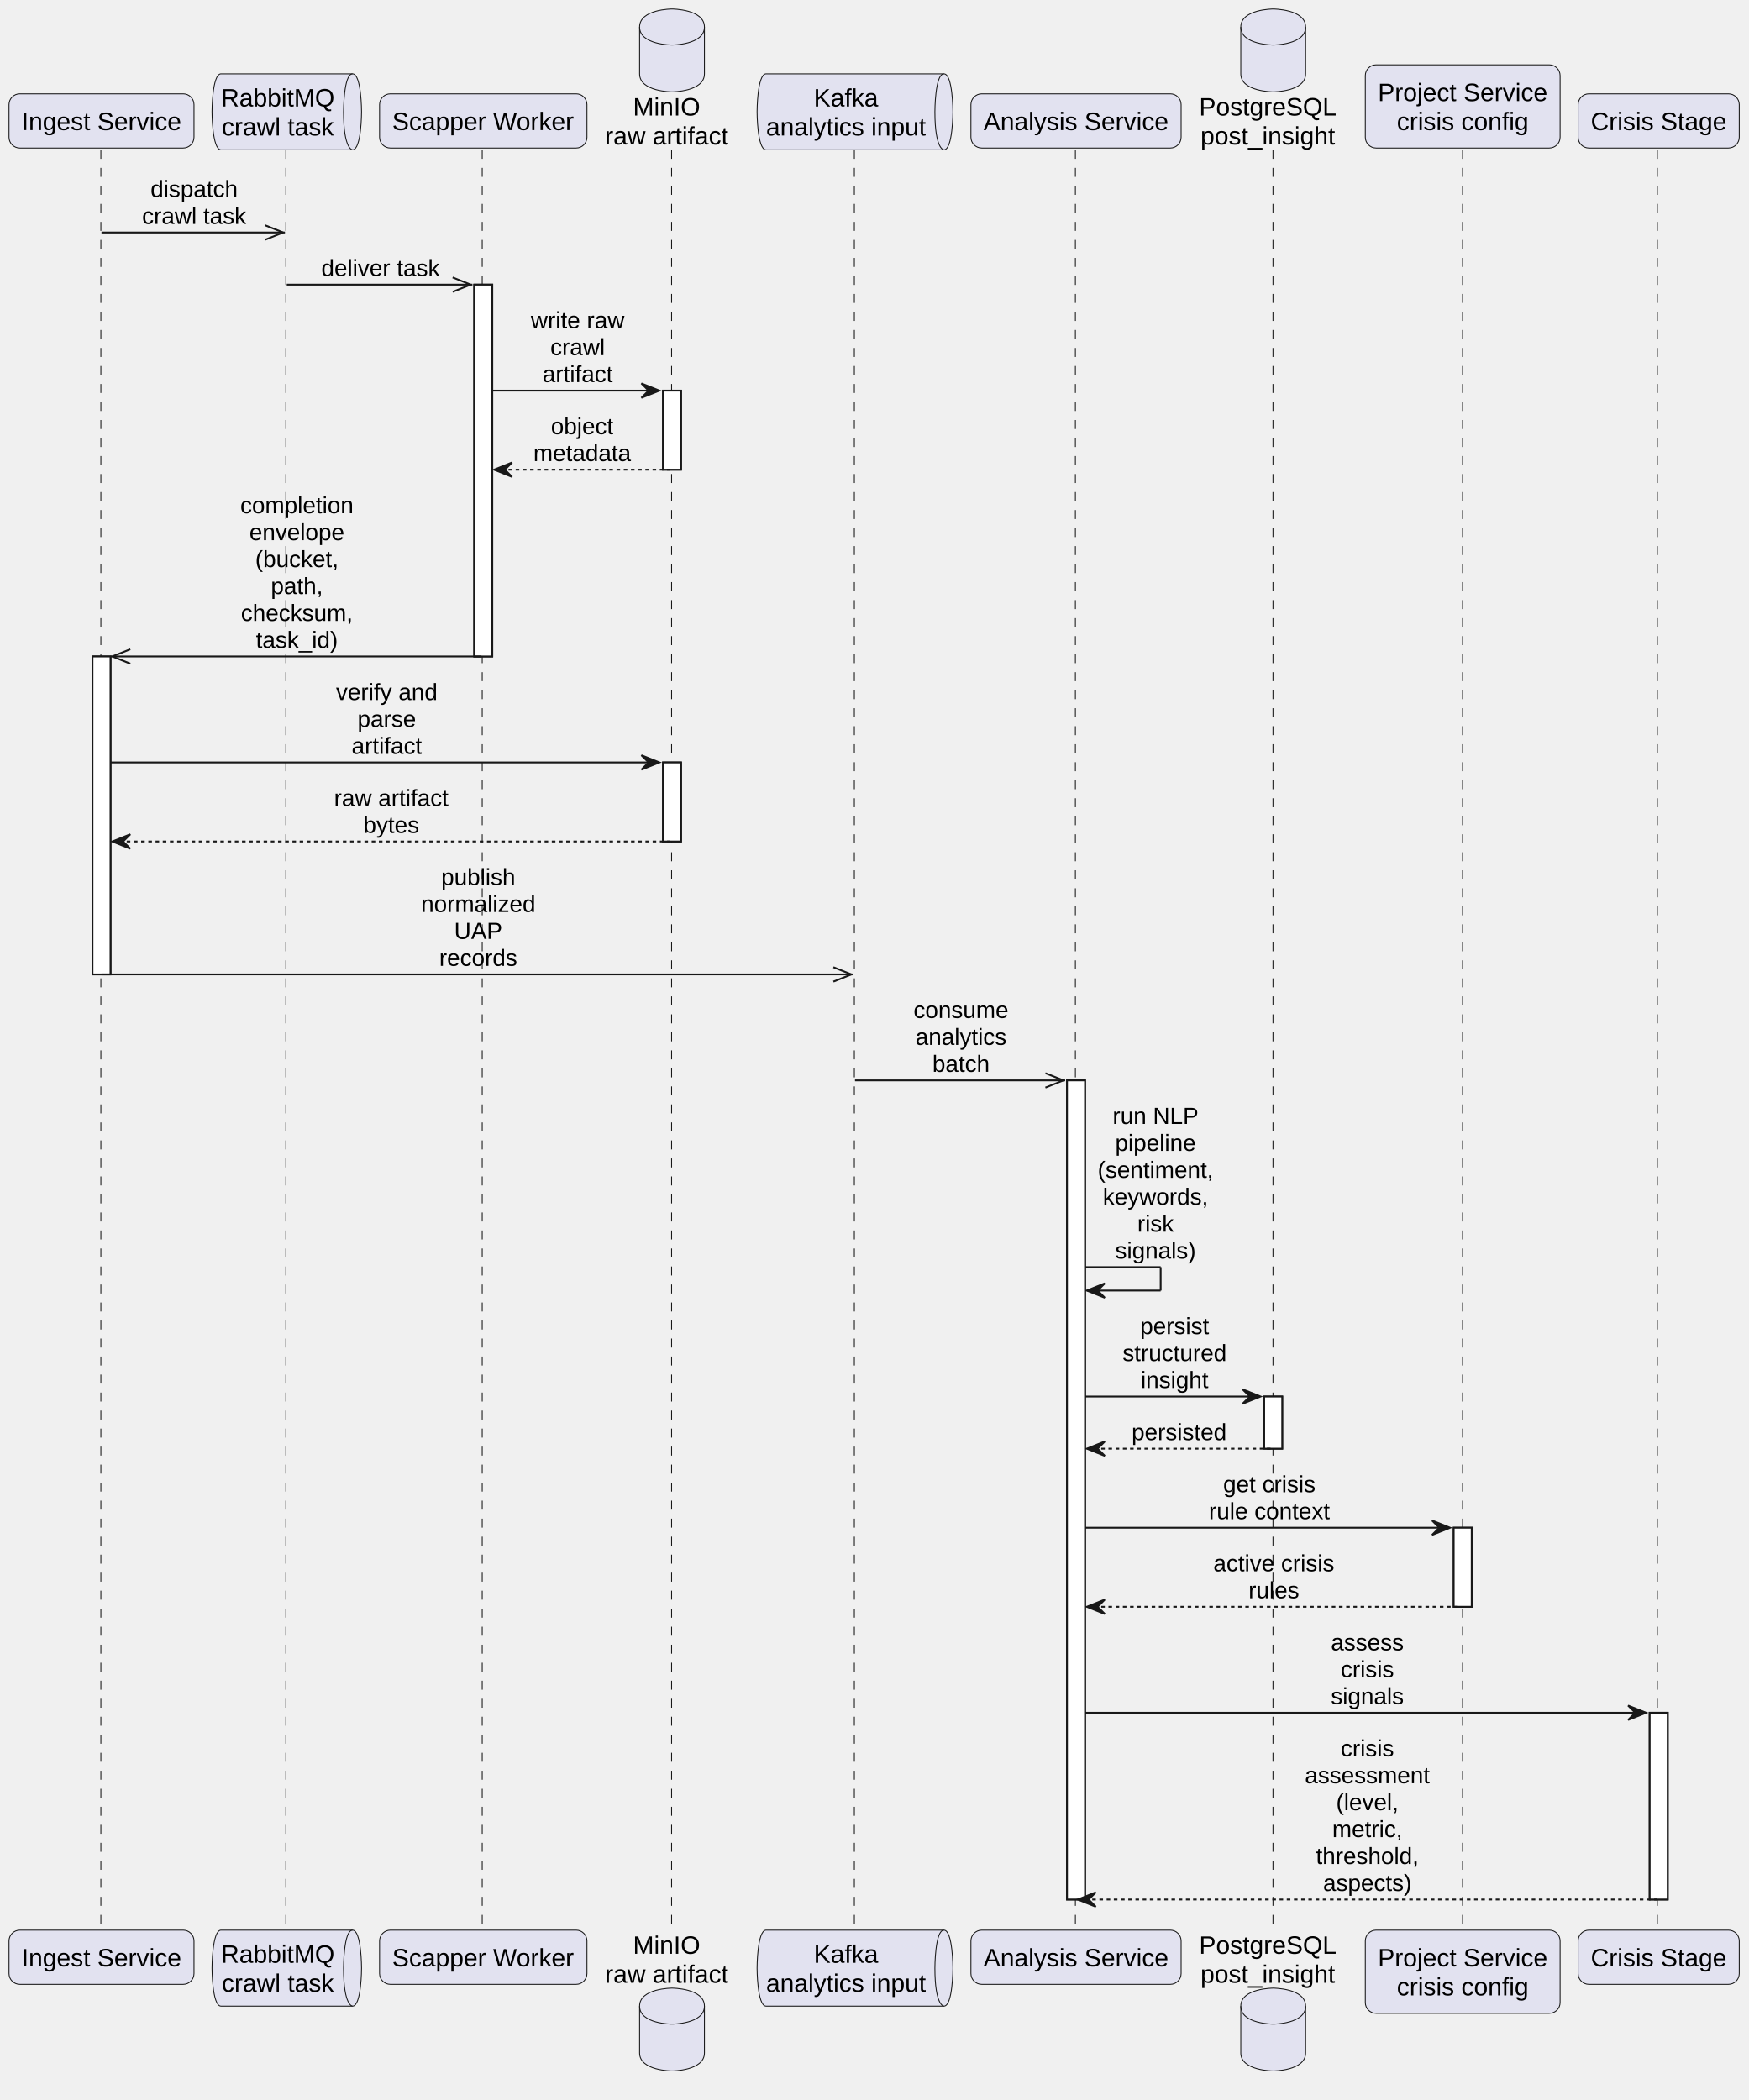
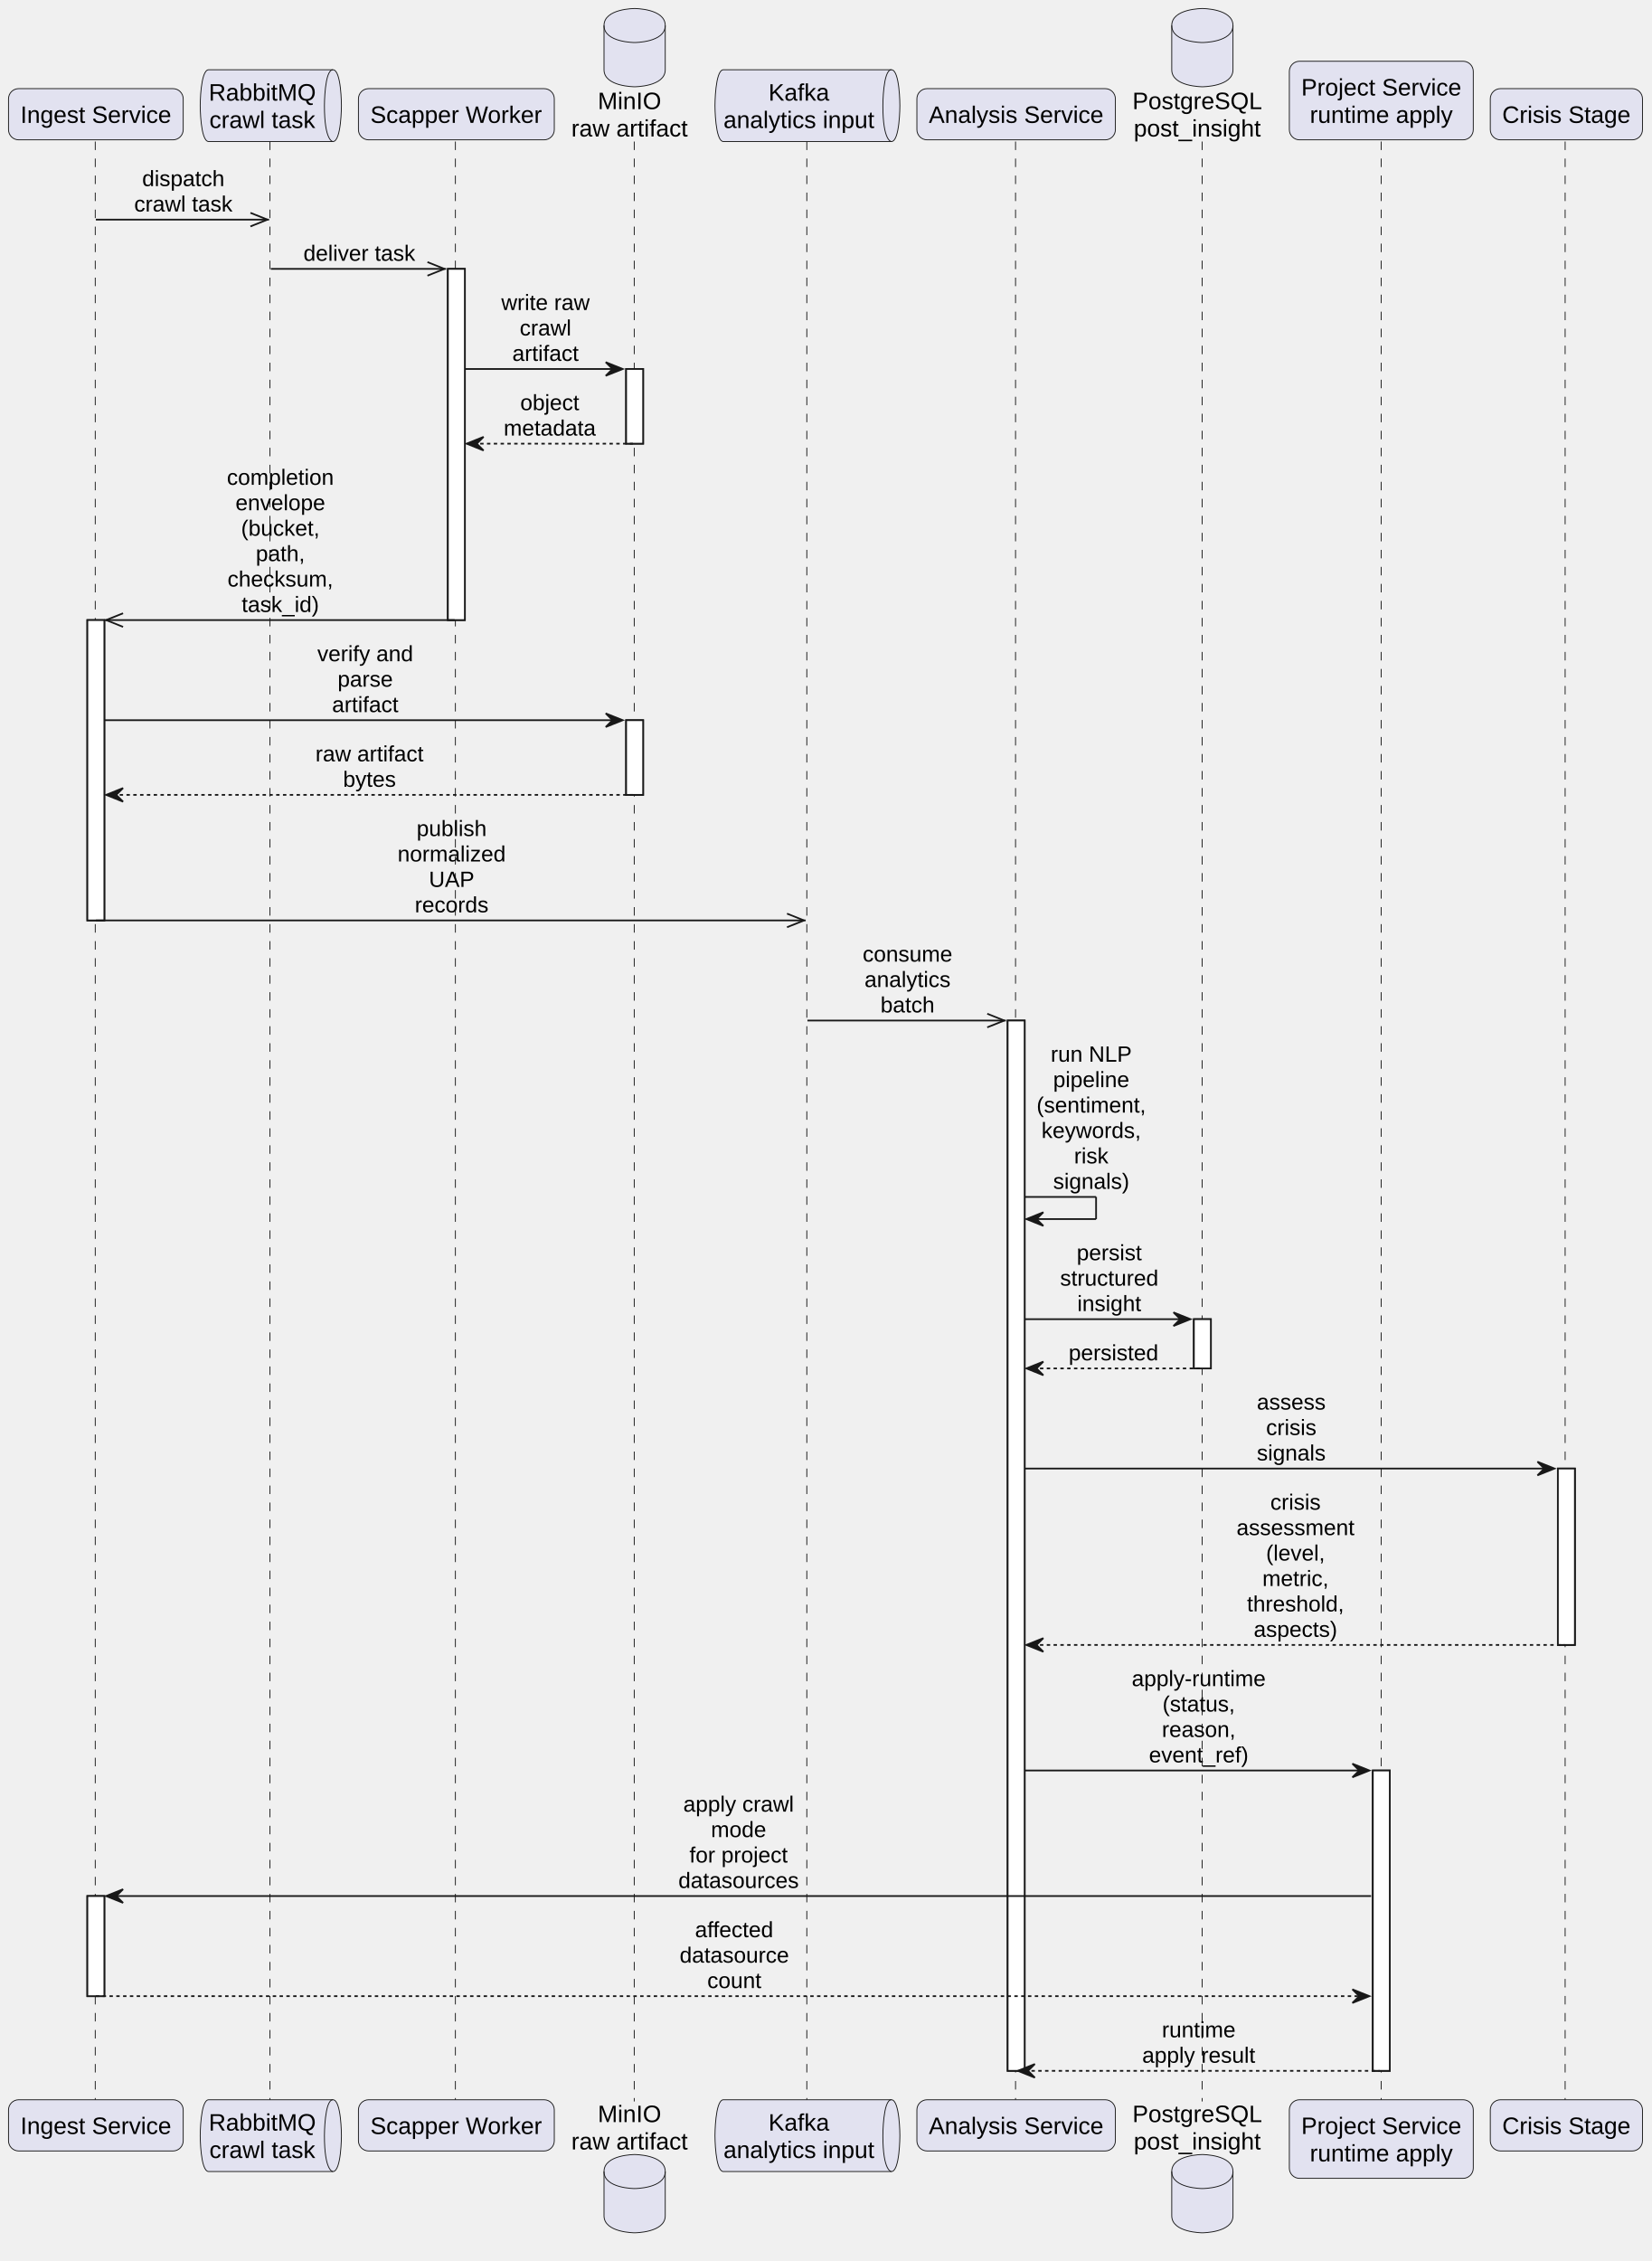
- <svg xmlns="http://www.w3.org/2000/svg" contentStyleType="text/css" data-diagram-type="SEQUENCE" height="1166px" preserveAspectRatio="none" style="width:971px;height:1166px;background:#FFFFFF;" version="1.1" viewBox="0 0 971 1166" width="971px" zoomAndPan="magnify">
+ <svg xmlns="http://www.w3.org/2000/svg" contentStyleType="text/css" data-diagram-type="SEQUENCE" height="1329px" preserveAspectRatio="none" style="width:971px;height:1329px;background:#FFFFFF;" version="1.1" viewBox="0 0 971 1329" width="971px" zoomAndPan="magnify">
  <defs />
  <g>
    <g>
      <rect fill="#FFFFFF" height="176.539" style="stroke:#181818;stroke-width:1;" width="10" x="51.355" y="364.479" />
    </g>
    <g>
+       <rect fill="#FFFFFF" height="58.846" style="stroke:#181818;stroke-width:1;" width="10" x="51.355" y="1114.48" />
+     </g>
+     <g>
      <rect fill="#FFFFFF" height="206.436" style="stroke:#181818;stroke-width:1;" width="10" x="263.303" y="158.043" />
    </g>
    <g>
      <rect fill="#FFFFFF" height="43.898" style="stroke:#181818;stroke-width:1;" width="10" x="368.106" y="216.89" />
    </g>
    <g>
      <rect fill="#FFFFFF" height="43.898" style="stroke:#181818;stroke-width:1;" width="10" x="368.106" y="423.326" />
    </g>
    <g>
-       <rect fill="#FFFFFF" height="454.821" style="stroke:#181818;stroke-width:1;" width="10" x="592.405" y="599.864" />
+       <rect fill="#FFFFFF" height="617.359" style="stroke:#181818;stroke-width:1;" width="10" x="592.405" y="599.864" />
    </g>
    <g>
      <rect fill="#FFFFFF" height="28.949" style="stroke:#181818;stroke-width:1;" width="10" x="701.888" y="775.403" />
    </g>
    <g>
-       <rect fill="#FFFFFF" height="43.898" style="stroke:#181818;stroke-width:1;" width="10" x="807.091" y="848.249" />
-     </g>
-     <g>
-       <rect fill="#FFFFFF" height="103.692" style="stroke:#181818;stroke-width:1;" width="10" x="915.898" y="950.993" />
-     </g>
-     <g>
-       <rect fill="#000000" fill-opacity="0" height="989.488" width="8" x="52.355" y="83.197" />
-       <line style="stroke:#181818;stroke-width:0.5;stroke-dasharray:5,5;" x1="56" x2="56" y1="83.197" y2="1072.685" />
-     </g>
-     <g>
-       <rect fill="#000000" fill-opacity="0" height="989.488" width="8" x="155.22" y="83.197" />
-       <line style="stroke:#181818;stroke-width:0.5;stroke-dasharray:5,5;" x1="158.71" x2="158.71" y1="83.197" y2="1072.685" />
-     </g>
-     <g>
-       <rect fill="#000000" fill-opacity="0" height="989.488" width="8" x="264.303" y="83.197" />
-       <line style="stroke:#181818;stroke-width:0.5;stroke-dasharray:5,5;" x1="267.731" x2="267.731" y1="83.197" y2="1072.685" />
-     </g>
-     <g>
-       <rect fill="#000000" fill-opacity="0" height="989.488" width="8" x="369.106" y="83.197" />
-       <line style="stroke:#181818;stroke-width:0.5;stroke-dasharray:5,5;" x1="372.875" x2="372.875" y1="83.197" y2="1072.685" />
-     </g>
-     <g>
-       <rect fill="#000000" fill-opacity="0" height="989.488" width="8" x="470.695" y="83.197" />
-       <line style="stroke:#181818;stroke-width:0.5;stroke-dasharray:5,5;" x1="474.337" x2="474.337" y1="83.197" y2="1072.685" />
-     </g>
-     <g>
-       <rect fill="#000000" fill-opacity="0" height="989.488" width="8" x="593.405" y="83.197" />
-       <line style="stroke:#181818;stroke-width:0.5;stroke-dasharray:5,5;" x1="597.054" x2="597.054" y1="83.197" y2="1072.685" />
-     </g>
-     <g>
-       <rect fill="#000000" fill-opacity="0" height="989.488" width="8" x="702.888" y="83.197" />
-       <line style="stroke:#181818;stroke-width:0.5;stroke-dasharray:5,5;" x1="706.757" x2="706.757" y1="83.197" y2="1072.685" />
-     </g>
-     <g>
-       <rect fill="#000000" fill-opacity="0" height="989.488" width="8" x="808.091" y="83.197" />
-       <line style="stroke:#181818;stroke-width:0.5;stroke-dasharray:5,5;" x1="812.019" x2="812.019" y1="83.197" y2="1072.685" />
-     </g>
-     <g>
-       <rect fill="#000000" fill-opacity="0" height="989.488" width="8" x="916.898" y="83.197" />
-       <line style="stroke:#181818;stroke-width:0.5;stroke-dasharray:5,5;" x1="920.163" x2="920.163" y1="83.197" y2="1072.685" />
+       <rect fill="#FFFFFF" height="176.539" style="stroke:#181818;stroke-width:1;" width="10" x="807.091" y="1040.685" />
+     </g>
+     <g>
+       <rect fill="#FFFFFF" height="103.692" style="stroke:#181818;stroke-width:1;" width="10" x="915.898" y="863.198" />
+     </g>
+     <g>
+       <rect fill="#000000" fill-opacity="0" height="1152.026" width="8" x="52.355" y="83.197" />
+       <line style="stroke:#181818;stroke-width:0.5;stroke-dasharray:5,5;" x1="56" x2="56" y1="83.197" y2="1235.224" />
+     </g>
+     <g>
+       <rect fill="#000000" fill-opacity="0" height="1152.026" width="8" x="155.22" y="83.197" />
+       <line style="stroke:#181818;stroke-width:0.5;stroke-dasharray:5,5;" x1="158.71" x2="158.71" y1="83.197" y2="1235.224" />
+     </g>
+     <g>
+       <rect fill="#000000" fill-opacity="0" height="1152.026" width="8" x="264.303" y="83.197" />
+       <line style="stroke:#181818;stroke-width:0.5;stroke-dasharray:5,5;" x1="267.731" x2="267.731" y1="83.197" y2="1235.224" />
+     </g>
+     <g>
+       <rect fill="#000000" fill-opacity="0" height="1152.026" width="8" x="369.106" y="83.197" />
+       <line style="stroke:#181818;stroke-width:0.5;stroke-dasharray:5,5;" x1="372.875" x2="372.875" y1="83.197" y2="1235.224" />
+     </g>
+     <g>
+       <rect fill="#000000" fill-opacity="0" height="1152.026" width="8" x="470.695" y="83.197" />
+       <line style="stroke:#181818;stroke-width:0.5;stroke-dasharray:5,5;" x1="474.337" x2="474.337" y1="83.197" y2="1235.224" />
+     </g>
+     <g>
+       <rect fill="#000000" fill-opacity="0" height="1152.026" width="8" x="593.405" y="83.197" />
+       <line style="stroke:#181818;stroke-width:0.5;stroke-dasharray:5,5;" x1="597.054" x2="597.054" y1="83.197" y2="1235.224" />
+     </g>
+     <g>
+       <rect fill="#000000" fill-opacity="0" height="1152.026" width="8" x="702.888" y="83.197" />
+       <line style="stroke:#181818;stroke-width:0.5;stroke-dasharray:5,5;" x1="706.757" x2="706.757" y1="83.197" y2="1235.224" />
+     </g>
+     <g>
+       <rect fill="#000000" fill-opacity="0" height="1152.026" width="8" x="808.091" y="83.197" />
+       <line style="stroke:#181818;stroke-width:0.5;stroke-dasharray:5,5;" x1="812.019" x2="812.019" y1="83.197" y2="1235.224" />
+     </g>
+     <g>
+       <rect fill="#000000" fill-opacity="0" height="1152.026" width="8" x="916.898" y="83.197" />
+       <line style="stroke:#181818;stroke-width:0.5;stroke-dasharray:5,5;" x1="920.163" x2="920.163" y1="83.197" y2="1235.224" />
    </g>
    <g class="participant participant-head" data-participant="IngestService">
      <rect fill="#E2E2F0" height="30.099" rx="6" ry="6" style="stroke:#181818;stroke-width:0.5;" width="102.71" x="5" y="52.099" />
      <text fill="#000000" font-family="Arial" font-size="14" lengthAdjust="spacing" textLength="88.71" x="12" y="72.231">Ingest Service</text>
    </g>
    <g class="participant participant-tail" data-participant="IngestService">
-       <rect fill="#E2E2F0" height="30.099" rx="6" ry="6" style="stroke:#181818;stroke-width:0.5;" width="102.71" x="5" y="1071.685" />
-       <text fill="#000000" font-family="Arial" font-size="14" lengthAdjust="spacing" textLength="88.71" x="12" y="1091.817">Ingest Service</text>
+       <rect fill="#E2E2F0" height="30.099" rx="6" ry="6" style="stroke:#181818;stroke-width:0.5;" width="102.71" x="5" y="1234.224" />
+       <text fill="#000000" font-family="Arial" font-size="14" lengthAdjust="spacing" textLength="88.71" x="12" y="1254.355">Ingest Service</text>
    </g>
    <g class="participant participant-head" data-participant="RabbitMQ">
      <path d="M122.71,41 L195.731,41 C200.731,41 200.731,62.099 200.731,62.099 C200.731,62.099 200.731,83.197 195.731,83.197 L122.71,83.197 C117.71,83.197 117.71,62.099 117.71,62.099 C117.71,62.099 117.71,41 122.71,41" fill="#E2E2F0" style="stroke:#181818;stroke-width:0.5;" />
      <path d="M195.731,41 C190.731,41 190.731,62.099 190.731,62.099 C190.731,83.197 195.731,83.197 195.731,83.197" fill="none" style="stroke:#181818;stroke-width:0.5;" />
      <text fill="#000000" font-family="Arial" font-size="14" lengthAdjust="spacing" textLength="63.02" x="122.71" y="59.132">RabbitMQ</text>
      <text fill="#000000" font-family="Arial" font-size="14" lengthAdjust="spacing" textLength="62.234" x="123.103" y="75.231">crawl task</text>
    </g>
    <g class="participant participant-tail" data-participant="RabbitMQ">
-       <path d="M122.71,1071.685 L195.731,1071.685 C200.731,1071.685 200.731,1092.784 200.731,1092.784 C200.731,1092.784 200.731,1113.882 195.731,1113.882 L122.71,1113.882 C117.71,1113.882 117.71,1092.784 117.71,1092.784 C117.71,1092.784 117.71,1071.685 122.71,1071.685" fill="#E2E2F0" style="stroke:#181818;stroke-width:0.5;" />
-       <path d="M195.731,1071.685 C190.731,1071.685 190.731,1092.784 190.731,1092.784 C190.731,1113.882 195.731,1113.882 195.731,1113.882" fill="none" style="stroke:#181818;stroke-width:0.5;" />
-       <text fill="#000000" font-family="Arial" font-size="14" lengthAdjust="spacing" textLength="63.02" x="122.71" y="1089.817">RabbitMQ</text>
-       <text fill="#000000" font-family="Arial" font-size="14" lengthAdjust="spacing" textLength="62.234" x="123.103" y="1105.916">crawl task</text>
+       <path d="M122.71,1234.224 L195.731,1234.224 C200.731,1234.224 200.731,1255.322 200.731,1255.322 C200.731,1255.322 200.731,1276.421 195.731,1276.421 L122.71,1276.421 C117.71,1276.421 117.71,1255.322 117.71,1255.322 C117.71,1255.322 117.71,1234.224 122.71,1234.224" fill="#E2E2F0" style="stroke:#181818;stroke-width:0.5;" />
+       <path d="M195.731,1234.224 C190.731,1234.224 190.731,1255.322 190.731,1255.322 C190.731,1276.421 195.731,1276.421 195.731,1276.421" fill="none" style="stroke:#181818;stroke-width:0.5;" />
+       <text fill="#000000" font-family="Arial" font-size="14" lengthAdjust="spacing" textLength="63.02" x="122.71" y="1252.355">RabbitMQ</text>
+       <text fill="#000000" font-family="Arial" font-size="14" lengthAdjust="spacing" textLength="62.234" x="123.103" y="1268.454">crawl task</text>
    </g>
    <g class="participant participant-head" data-participant="ScapperWorker">
      <rect fill="#E2E2F0" height="30.099" rx="6" ry="6" style="stroke:#181818;stroke-width:0.5;" width="115.144" x="210.731" y="52.099" />
      <text fill="#000000" font-family="Arial" font-size="14" lengthAdjust="spacing" textLength="101.144" x="217.731" y="72.231">Scapper Worker</text>
    </g>
    <g class="participant participant-tail" data-participant="ScapperWorker">
-       <rect fill="#E2E2F0" height="30.099" rx="6" ry="6" style="stroke:#181818;stroke-width:0.5;" width="115.144" x="210.731" y="1071.685" />
-       <text fill="#000000" font-family="Arial" font-size="14" lengthAdjust="spacing" textLength="101.144" x="217.731" y="1091.817">Scapper Worker</text>
+       <rect fill="#E2E2F0" height="30.099" rx="6" ry="6" style="stroke:#181818;stroke-width:0.5;" width="115.144" x="210.731" y="1234.224" />
+       <text fill="#000000" font-family="Arial" font-size="14" lengthAdjust="spacing" textLength="101.144" x="217.731" y="1254.355">Scapper Worker</text>
    </g>
    <g class="participant participant-head" data-participant="MinIO">
      <text fill="#000000" font-family="Arial" font-size="14" lengthAdjust="spacing" textLength="37.338" x="351.437" y="64.132">MinIO</text>
      <text fill="#000000" font-family="Arial" font-size="14" lengthAdjust="spacing" textLength="68.462" x="335.875" y="80.231">raw artifact</text>
      <path d="M355.106,15 C355.106,5 373.106,5 373.106,5 C373.106,5 391.106,5 391.106,15 L391.106,41 C391.106,51 373.106,51 373.106,51 C373.106,51 355.106,51 355.106,41 L355.106,15" fill="#E2E2F0" style="stroke:#181818;stroke-width:0.5;" />
      <path d="M355.106,15 C355.106,25 373.106,25 373.106,25 C373.106,25 391.106,25 391.106,15" fill="none" style="stroke:#181818;stroke-width:0.5;" />
    </g>
    <g class="participant participant-tail" data-participant="MinIO">
-       <text fill="#000000" font-family="Arial" font-size="14" lengthAdjust="spacing" textLength="37.338" x="351.437" y="1084.817">MinIO</text>
-       <text fill="#000000" font-family="Arial" font-size="14" lengthAdjust="spacing" textLength="68.462" x="335.875" y="1100.916">raw artifact</text>
-       <path d="M355.106,1113.882 C355.106,1103.882 373.106,1103.882 373.106,1103.882 C373.106,1103.882 391.106,1103.882 391.106,1113.882 L391.106,1139.882 C391.106,1149.882 373.106,1149.882 373.106,1149.882 C373.106,1149.882 355.106,1149.882 355.106,1139.882 L355.106,1113.882" fill="#E2E2F0" style="stroke:#181818;stroke-width:0.5;" />
-       <path d="M355.106,1113.882 C355.106,1123.882 373.106,1123.882 373.106,1123.882 C373.106,1123.882 391.106,1123.882 391.106,1113.882" fill="none" style="stroke:#181818;stroke-width:0.5;" />
+       <text fill="#000000" font-family="Arial" font-size="14" lengthAdjust="spacing" textLength="37.338" x="351.437" y="1247.355">MinIO</text>
+       <text fill="#000000" font-family="Arial" font-size="14" lengthAdjust="spacing" textLength="68.462" x="335.875" y="1263.454">raw artifact</text>
+       <path d="M355.106,1276.421 C355.106,1266.421 373.106,1266.421 373.106,1266.421 C373.106,1266.421 391.106,1266.421 391.106,1276.421 L391.106,1302.421 C391.106,1312.421 373.106,1312.421 373.106,1312.421 C373.106,1312.421 355.106,1312.421 355.106,1302.421 L355.106,1276.421" fill="#E2E2F0" style="stroke:#181818;stroke-width:0.5;" />
+       <path d="M355.106,1276.421 C355.106,1286.421 373.106,1286.421 373.106,1286.421 C373.106,1286.421 391.106,1286.421 391.106,1276.421" fill="none" style="stroke:#181818;stroke-width:0.5;" />
    </g>
    <g class="participant participant-head" data-participant="AnalyticsInput">
      <path d="M425.337,41 L524.054,41 C529.054,41 529.054,62.099 529.054,62.099 C529.054,62.099 529.054,83.197 524.054,83.197 L425.337,83.197 C420.337,83.197 420.337,62.099 420.337,62.099 C420.337,62.099 420.337,41 425.337,41" fill="#E2E2F0" style="stroke:#181818;stroke-width:0.5;" />
      <path d="M524.054,41 C519.054,41 519.054,62.099 519.054,62.099 C519.054,83.197 524.054,83.197 524.054,83.197" fill="none" style="stroke:#181818;stroke-width:0.5;" />
      <text fill="#000000" font-family="Arial" font-size="14" lengthAdjust="spacing" textLength="35.8" x="451.795" y="59.132">Kafka</text>
      <text fill="#000000" font-family="Arial" font-size="14" lengthAdjust="spacing" textLength="88.717" x="425.337" y="75.231">analytics input</text>
    </g>
    <g class="participant participant-tail" data-participant="AnalyticsInput">
-       <path d="M425.337,1071.685 L524.054,1071.685 C529.054,1071.685 529.054,1092.784 529.054,1092.784 C529.054,1092.784 529.054,1113.882 524.054,1113.882 L425.337,1113.882 C420.337,1113.882 420.337,1092.784 420.337,1092.784 C420.337,1092.784 420.337,1071.685 425.337,1071.685" fill="#E2E2F0" style="stroke:#181818;stroke-width:0.5;" />
-       <path d="M524.054,1071.685 C519.054,1071.685 519.054,1092.784 519.054,1092.784 C519.054,1113.882 524.054,1113.882 524.054,1113.882" fill="none" style="stroke:#181818;stroke-width:0.5;" />
-       <text fill="#000000" font-family="Arial" font-size="14" lengthAdjust="spacing" textLength="35.8" x="451.795" y="1089.817">Kafka</text>
-       <text fill="#000000" font-family="Arial" font-size="14" lengthAdjust="spacing" textLength="88.717" x="425.337" y="1105.916">analytics input</text>
+       <path d="M425.337,1234.224 L524.054,1234.224 C529.054,1234.224 529.054,1255.322 529.054,1255.322 C529.054,1255.322 529.054,1276.421 524.054,1276.421 L425.337,1276.421 C420.337,1276.421 420.337,1255.322 420.337,1255.322 C420.337,1255.322 420.337,1234.224 425.337,1234.224" fill="#E2E2F0" style="stroke:#181818;stroke-width:0.5;" />
+       <path d="M524.054,1234.224 C519.054,1234.224 519.054,1255.322 519.054,1255.322 C519.054,1276.421 524.054,1276.421 524.054,1276.421" fill="none" style="stroke:#181818;stroke-width:0.5;" />
+       <text fill="#000000" font-family="Arial" font-size="14" lengthAdjust="spacing" textLength="35.8" x="451.795" y="1252.355">Kafka</text>
+       <text fill="#000000" font-family="Arial" font-size="14" lengthAdjust="spacing" textLength="88.717" x="425.337" y="1268.454">analytics input</text>
    </g>
    <g class="participant participant-head" data-participant="AnalysisService">
      <rect fill="#E2E2F0" height="30.099" rx="6" ry="6" style="stroke:#181818;stroke-width:0.5;" width="116.703" x="539.054" y="52.099" />
      <text fill="#000000" font-family="Arial" font-size="14" lengthAdjust="spacing" textLength="102.703" x="546.054" y="72.231">Analysis Service</text>
    </g>
    <g class="participant participant-tail" data-participant="AnalysisService">
-       <rect fill="#E2E2F0" height="30.099" rx="6" ry="6" style="stroke:#181818;stroke-width:0.5;" width="116.703" x="539.054" y="1071.685" />
-       <text fill="#000000" font-family="Arial" font-size="14" lengthAdjust="spacing" textLength="102.703" x="546.054" y="1091.817">Analysis Service</text>
+       <rect fill="#E2E2F0" height="30.099" rx="6" ry="6" style="stroke:#181818;stroke-width:0.5;" width="116.703" x="539.054" y="1234.224" />
+       <text fill="#000000" font-family="Arial" font-size="14" lengthAdjust="spacing" textLength="102.703" x="546.054" y="1254.355">Analysis Service</text>
    </g>
    <g class="participant participant-head" data-participant="PostInsight">
      <text fill="#000000" font-family="Arial" font-size="14" lengthAdjust="spacing" textLength="76.262" x="665.757" y="64.132">PostgreSQL</text>
      <text fill="#000000" font-family="Arial" font-size="14" lengthAdjust="spacing" textLength="74.717" x="666.529" y="80.231">post_insight</text>
      <path d="M688.888,15 C688.888,5 706.888,5 706.888,5 C706.888,5 724.888,5 724.888,15 L724.888,41 C724.888,51 706.888,51 706.888,51 C706.888,51 688.888,51 688.888,41 L688.888,15" fill="#E2E2F0" style="stroke:#181818;stroke-width:0.5;" />
      <path d="M688.888,15 C688.888,25 706.888,25 706.888,25 C706.888,25 724.888,25 724.888,15" fill="none" style="stroke:#181818;stroke-width:0.5;" />
    </g>
    <g class="participant participant-tail" data-participant="PostInsight">
-       <text fill="#000000" font-family="Arial" font-size="14" lengthAdjust="spacing" textLength="76.262" x="665.757" y="1084.817">PostgreSQL</text>
-       <text fill="#000000" font-family="Arial" font-size="14" lengthAdjust="spacing" textLength="74.717" x="666.529" y="1100.916">post_insight</text>
-       <path d="M688.888,1113.882 C688.888,1103.882 706.888,1103.882 706.888,1103.882 C706.888,1103.882 724.888,1103.882 724.888,1113.882 L724.888,1139.882 C724.888,1149.882 706.888,1149.882 706.888,1149.882 C706.888,1149.882 688.888,1149.882 688.888,1139.882 L688.888,1113.882" fill="#E2E2F0" style="stroke:#181818;stroke-width:0.5;" />
-       <path d="M688.888,1113.882 C688.888,1123.882 706.888,1123.882 706.888,1123.882 C706.888,1123.882 724.888,1123.882 724.888,1113.882" fill="none" style="stroke:#181818;stroke-width:0.5;" />
+       <text fill="#000000" font-family="Arial" font-size="14" lengthAdjust="spacing" textLength="76.262" x="665.757" y="1247.355">PostgreSQL</text>
+       <text fill="#000000" font-family="Arial" font-size="14" lengthAdjust="spacing" textLength="74.717" x="666.529" y="1263.454">post_insight</text>
+       <path d="M688.888,1276.421 C688.888,1266.421 706.888,1266.421 706.888,1266.421 C706.888,1266.421 724.888,1266.421 724.888,1276.421 L724.888,1302.421 C724.888,1312.421 706.888,1312.421 706.888,1312.421 C706.888,1312.421 688.888,1312.421 688.888,1302.421 L688.888,1276.421" fill="#E2E2F0" style="stroke:#181818;stroke-width:0.5;" />
+       <path d="M688.888,1276.421 C688.888,1286.421 706.888,1286.421 706.888,1286.421 C706.888,1286.421 724.888,1286.421 724.888,1276.421" fill="none" style="stroke:#181818;stroke-width:0.5;" />
    </g>
    <g class="participant participant-head" data-participant="ProjectService">
      <rect fill="#E2E2F0" height="46.197" rx="6" ry="6" style="stroke:#181818;stroke-width:0.5;" width="108.144" x="758.019" y="36" />
      <text fill="#000000" font-family="Arial" font-size="14" lengthAdjust="spacing" textLength="94.144" x="765.019" y="56.132">Project Service</text>
-       <text fill="#000000" font-family="Arial" font-size="14" lengthAdjust="spacing" textLength="73.131" x="775.525" y="72.231">crisis config</text>
+       <text fill="#000000" font-family="Arial" font-size="14" lengthAdjust="spacing" textLength="84.041" x="770.07" y="72.231">runtime apply</text>
    </g>
    <g class="participant participant-tail" data-participant="ProjectService">
-       <rect fill="#E2E2F0" height="46.197" rx="6" ry="6" style="stroke:#181818;stroke-width:0.5;" width="108.144" x="758.019" y="1071.685" />
-       <text fill="#000000" font-family="Arial" font-size="14" lengthAdjust="spacing" textLength="94.144" x="765.019" y="1091.817">Project Service</text>
-       <text fill="#000000" font-family="Arial" font-size="14" lengthAdjust="spacing" textLength="73.131" x="775.525" y="1107.916">crisis config</text>
+       <rect fill="#E2E2F0" height="46.197" rx="6" ry="6" style="stroke:#181818;stroke-width:0.5;" width="108.144" x="758.019" y="1234.224" />
+       <text fill="#000000" font-family="Arial" font-size="14" lengthAdjust="spacing" textLength="94.144" x="765.019" y="1254.355">Project Service</text>
+       <text fill="#000000" font-family="Arial" font-size="14" lengthAdjust="spacing" textLength="84.041" x="770.07" y="1270.454">runtime apply</text>
    </g>
    <g class="participant participant-head" data-participant="CrisisStage">
      <rect fill="#E2E2F0" height="30.099" rx="6" ry="6" style="stroke:#181818;stroke-width:0.5;" width="89.469" x="876.163" y="52.099" />
      <text fill="#000000" font-family="Arial" font-size="14" lengthAdjust="spacing" textLength="75.469" x="883.163" y="72.231">Crisis Stage</text>
    </g>
    <g class="participant participant-tail" data-participant="CrisisStage">
-       <rect fill="#E2E2F0" height="30.099" rx="6" ry="6" style="stroke:#181818;stroke-width:0.5;" width="89.469" x="876.163" y="1071.685" />
-       <text fill="#000000" font-family="Arial" font-size="14" lengthAdjust="spacing" textLength="75.469" x="883.163" y="1091.817">Crisis Stage</text>
+       <rect fill="#E2E2F0" height="30.099" rx="6" ry="6" style="stroke:#181818;stroke-width:0.5;" width="89.469" x="876.163" y="1234.224" />
+       <text fill="#000000" font-family="Arial" font-size="14" lengthAdjust="spacing" textLength="75.469" x="883.163" y="1254.355">Crisis Stage</text>
    </g>
    <g>
      <rect fill="#FFFFFF" height="176.539" style="stroke:#181818;stroke-width:1;" width="10" x="51.355" y="364.479" />
    </g>
    <g>
+       <rect fill="#FFFFFF" height="58.846" style="stroke:#181818;stroke-width:1;" width="10" x="51.355" y="1114.48" />
+     </g>
+     <g>
      <rect fill="#FFFFFF" height="206.436" style="stroke:#181818;stroke-width:1;" width="10" x="263.303" y="158.043" />
    </g>
    <g>
      <rect fill="#FFFFFF" height="43.898" style="stroke:#181818;stroke-width:1;" width="10" x="368.106" y="216.89" />
    </g>
    <g>
      <rect fill="#FFFFFF" height="43.898" style="stroke:#181818;stroke-width:1;" width="10" x="368.106" y="423.326" />
    </g>
    <g>
-       <rect fill="#FFFFFF" height="454.821" style="stroke:#181818;stroke-width:1;" width="10" x="592.405" y="599.864" />
+       <rect fill="#FFFFFF" height="617.359" style="stroke:#181818;stroke-width:1;" width="10" x="592.405" y="599.864" />
    </g>
    <g>
      <rect fill="#FFFFFF" height="28.949" style="stroke:#181818;stroke-width:1;" width="10" x="701.888" y="775.403" />
    </g>
    <g>
-       <rect fill="#FFFFFF" height="43.898" style="stroke:#181818;stroke-width:1;" width="10" x="807.091" y="848.249" />
-     </g>
-     <g>
-       <rect fill="#FFFFFF" height="103.692" style="stroke:#181818;stroke-width:1;" width="10" x="915.898" y="950.993" />
+       <rect fill="#FFFFFF" height="176.539" style="stroke:#181818;stroke-width:1;" width="10" x="807.091" y="1040.685" />
+     </g>
+     <g>
+       <rect fill="#FFFFFF" height="103.692" style="stroke:#181818;stroke-width:1;" width="10" x="915.898" y="863.198" />
    </g>
    <g class="message" data-participant-1="IngestService" data-participant-2="RabbitMQ">
      <line style="stroke:#181818;stroke-width:1;" x1="157.22" x2="147.22" y1="129.095" y2="125.095" />
      <line style="stroke:#181818;stroke-width:1;" x1="157.22" x2="147.22" y1="129.095" y2="133.095" />
      <line style="stroke:#181818;stroke-width:1;" x1="56.355" x2="158.22" y1="129.095" y2="129.095" />
      <text fill="#000000" font-family="Arial" font-size="13" lengthAdjust="spacing" textLength="48.42" x="83.578" y="109.391">dispatch</text>
      <text fill="#000000" font-family="Arial" font-size="13" lengthAdjust="spacing" textLength="30.335" x="78.893" y="124.34">crawl</text>
      <text fill="#000000" font-family="Arial" font-size="13" lengthAdjust="spacing" textLength="3.612" x="109.228" y="124.34"> </text>
      <text fill="#000000" font-family="Arial" font-size="13" lengthAdjust="spacing" textLength="23.842" x="112.84" y="124.34">task</text>
    </g>
    <g class="message" data-participant-1="RabbitMQ" data-participant-2="ScapperWorker">
      <line style="stroke:#181818;stroke-width:1;" x1="261.303" x2="251.303" y1="158.043" y2="154.043" />
      <line style="stroke:#181818;stroke-width:1;" x1="261.303" x2="251.303" y1="158.043" y2="162.043" />
      <line style="stroke:#181818;stroke-width:1;" x1="159.22" x2="262.303" y1="158.043" y2="158.043" />
      <text fill="#000000" font-family="Arial" font-size="13" lengthAdjust="spacing" textLength="38.295" x="178.387" y="153.289">deliver</text>
      <text fill="#000000" font-family="Arial" font-size="13" lengthAdjust="spacing" textLength="3.612" x="216.682" y="153.289"> </text>
      <text fill="#000000" font-family="Arial" font-size="13" lengthAdjust="spacing" textLength="23.842" x="220.294" y="153.289">task</text>
    </g>
    <g class="message" data-participant-1="ScapperWorker" data-participant-2="MinIO">
      <polygon fill="#181818" points="356.106,212.89,366.106,216.89,356.106,220.89,360.106,216.89" style="stroke:#181818;stroke-width:1;" />
      <line style="stroke:#181818;stroke-width:1;" x1="273.303" x2="362.106" y1="216.89" y2="216.89" />
      <text fill="#000000" font-family="Arial" font-size="13" lengthAdjust="spacing" textLength="27.447" x="294.701" y="182.237">write</text>
      <text fill="#000000" font-family="Arial" font-size="13" lengthAdjust="spacing" textLength="3.612" x="322.148" y="182.237"> </text>
      <text fill="#000000" font-family="Arial" font-size="13" lengthAdjust="spacing" textLength="20.947" x="325.76" y="182.237">raw</text>
      <text fill="#000000" font-family="Arial" font-size="13" lengthAdjust="spacing" textLength="30.335" x="305.537" y="197.186">crawl</text>
      <text fill="#000000" font-family="Arial" font-size="13" lengthAdjust="spacing" textLength="39.013" x="301.198" y="212.135">artifact</text>
    </g>
    <g class="message" data-participant-1="MinIO" data-participant-2="ScapperWorker">
      <polygon fill="#181818" points="284.303,256.787,274.303,260.787,284.303,264.787,280.303,260.787" style="stroke:#181818;stroke-width:1;" />
      <line style="stroke:#181818;stroke-width:1;stroke-dasharray:2,2;" x1="278.303" x2="372.106" y1="260.787" y2="260.787" />
      <text fill="#000000" font-family="Arial" font-size="13" lengthAdjust="spacing" textLength="34.69" x="305.859" y="241.083">object</text>
      <text fill="#000000" font-family="Arial" font-size="13" lengthAdjust="spacing" textLength="54.203" x="296.103" y="256.032">metadata</text>
    </g>
    <g class="message" data-participant-1="ScapperWorker" data-participant-2="IngestService">
      <line style="stroke:#181818;stroke-width:1;" x1="62.355" x2="72.355" y1="364.479" y2="360.479" />
      <line style="stroke:#181818;stroke-width:1;" x1="62.355" x2="72.355" y1="364.479" y2="368.479" />
      <line style="stroke:#181818;stroke-width:1;" x1="61.355" x2="267.303" y1="364.479" y2="364.479" />
      <text fill="#000000" font-family="Arial" font-size="13" lengthAdjust="spacing" textLength="62.867" x="133.395" y="284.981">completion</text>
      <text fill="#000000" font-family="Arial" font-size="13" lengthAdjust="spacing" textLength="52.768" x="138.445" y="299.93">envelope</text>
      <text fill="#000000" font-family="Arial" font-size="13" lengthAdjust="spacing" textLength="46.243" x="141.708" y="314.878">(bucket,</text>
      <text fill="#000000" font-family="Arial" font-size="13" lengthAdjust="spacing" textLength="28.914" x="150.372" y="329.827">path,</text>
      <text fill="#000000" font-family="Arial" font-size="13" lengthAdjust="spacing" textLength="62.131" x="133.763" y="344.776">checksum,</text>
      <text fill="#000000" font-family="Arial" font-size="13" lengthAdjust="spacing" textLength="45.519" x="142.069" y="359.725">task_id)</text>
    </g>
    <g class="message" data-participant-1="IngestService" data-participant-2="MinIO">
      <polygon fill="#181818" points="356.106,419.326,366.106,423.326,356.106,427.326,360.106,423.326" style="stroke:#181818;stroke-width:1;" />
      <line style="stroke:#181818;stroke-width:1;" x1="61.355" x2="362.106" y1="423.326" y2="423.326" />
      <text fill="#000000" font-family="Arial" font-size="13" lengthAdjust="spacing" textLength="31.059" x="186.55" y="388.673">verify</text>
      <text fill="#000000" font-family="Arial" font-size="13" lengthAdjust="spacing" textLength="3.612" x="217.609" y="388.673"> </text>
      <text fill="#000000" font-family="Arial" font-size="13" lengthAdjust="spacing" textLength="21.69" x="221.221" y="388.673">and</text>
      <text fill="#000000" font-family="Arial" font-size="13" lengthAdjust="spacing" textLength="32.519" x="198.471" y="403.622">parse</text>
      <text fill="#000000" font-family="Arial" font-size="13" lengthAdjust="spacing" textLength="39.013" x="195.224" y="418.571">artifact</text>
    </g>
    <g class="message" data-participant-1="MinIO" data-participant-2="IngestService">
      <polygon fill="#181818" points="72.355,463.223,62.355,467.223,72.355,471.223,68.355,467.223" style="stroke:#181818;stroke-width:1;" />
      <line style="stroke:#181818;stroke-width:1;stroke-dasharray:2,2;" x1="66.355" x2="372.106" y1="467.223" y2="467.223" />
      <text fill="#000000" font-family="Arial" font-size="13" lengthAdjust="spacing" textLength="20.947" x="185.445" y="447.519">raw</text>
      <text fill="#000000" font-family="Arial" font-size="13" lengthAdjust="spacing" textLength="3.612" x="206.392" y="447.519"> </text>
      <text fill="#000000" font-family="Arial" font-size="13" lengthAdjust="spacing" textLength="39.013" x="210.004" y="447.519">artifact</text>
      <text fill="#000000" font-family="Arial" font-size="13" lengthAdjust="spacing" textLength="31.072" x="201.695" y="462.468">bytes</text>
    </g>
    <g class="message" data-participant-1="IngestService" data-participant-2="AnalyticsInput">
      <line style="stroke:#181818;stroke-width:1;" x1="472.695" x2="462.695" y1="541.018" y2="537.018" />
      <line style="stroke:#181818;stroke-width:1;" x1="472.695" x2="462.695" y1="541.018" y2="545.018" />
      <line style="stroke:#181818;stroke-width:1;" x1="56.355" x2="473.695" y1="541.018" y2="541.018" />
      <text fill="#000000" font-family="Arial" font-size="13" lengthAdjust="spacing" textLength="41.196" x="244.927" y="491.417">publish</text>
      <text fill="#000000" font-family="Arial" font-size="13" lengthAdjust="spacing" textLength="63.584" x="233.733" y="506.366">normalized</text>
      <text fill="#000000" font-family="Arial" font-size="13" lengthAdjust="spacing" textLength="26.73" x="252.16" y="521.314">UAP</text>
      <text fill="#000000" font-family="Arial" font-size="13" lengthAdjust="spacing" textLength="43.348" x="243.851" y="536.263">records</text>
    </g>
    <g class="message" data-participant-1="AnalyticsInput" data-participant-2="AnalysisService">
      <line style="stroke:#181818;stroke-width:1;" x1="590.405" x2="580.405" y1="599.864" y2="595.864" />
      <line style="stroke:#181818;stroke-width:1;" x1="590.405" x2="580.405" y1="599.864" y2="603.864" />
      <line style="stroke:#181818;stroke-width:1;" x1="474.695" x2="591.405" y1="599.864" y2="599.864" />
      <text fill="#000000" font-family="Arial" font-size="13" lengthAdjust="spacing" textLength="52.749" x="507.176" y="565.212">consume</text>
      <text fill="#000000" font-family="Arial" font-size="13" lengthAdjust="spacing" textLength="50.578" x="508.261" y="580.161">analytics</text>
      <text fill="#000000" font-family="Arial" font-size="13" lengthAdjust="spacing" textLength="31.802" x="517.649" y="595.109">batch</text>
    </g>
    <g class="message" data-participant-1="AnalysisService" data-participant-2="AnalysisService">
      <line style="stroke:#181818;stroke-width:1;" x1="602.405" x2="644.405" y1="703.557" y2="703.557" />
      <line style="stroke:#181818;stroke-width:1;" x1="644.405" x2="644.405" y1="703.557" y2="716.557" />
      <line style="stroke:#181818;stroke-width:1;" x1="603.405" x2="644.405" y1="716.557" y2="716.557" />
      <polygon fill="#181818" points="613.405,712.557,603.405,716.557,613.405,720.557,609.405,716.557" style="stroke:#181818;stroke-width:1;" />
      <text fill="#000000" font-family="Arial" font-size="13" lengthAdjust="spacing" textLength="18.789" x="617.711" y="624.058">run</text>
      <text fill="#000000" font-family="Arial" font-size="13" lengthAdjust="spacing" textLength="3.612" x="636.5" y="624.058"> </text>
      <text fill="#000000" font-family="Arial" font-size="13" lengthAdjust="spacing" textLength="25.289" x="640.112" y="624.058">NLP</text>
      <text fill="#000000" font-family="Arial" font-size="13" lengthAdjust="spacing" textLength="44.815" x="619.149" y="639.007">pipeline</text>
      <text fill="#000000" font-family="Arial" font-size="13" lengthAdjust="spacing" textLength="64.302" x="609.405" y="653.956">(sentiment,</text>
      <text fill="#000000" font-family="Arial" font-size="13" lengthAdjust="spacing" textLength="58.519" x="612.297" y="668.904">keywords,</text>
      <text fill="#000000" font-family="Arial" font-size="13" lengthAdjust="spacing" textLength="20.217" x="631.447" y="683.853">risk</text>
      <text fill="#000000" font-family="Arial" font-size="13" lengthAdjust="spacing" textLength="44.795" x="619.158" y="698.802">signals)</text>
    </g>
    <g class="message" data-participant-1="AnalysisService" data-participant-2="PostInsight">
      <polygon fill="#181818" points="689.888,771.403,699.888,775.403,689.888,779.403,693.888,775.403" style="stroke:#181818;stroke-width:1;" />
      <line style="stroke:#181818;stroke-width:1;" x1="602.405" x2="695.888" y1="775.403" y2="775.403" />
      <text fill="#000000" font-family="Arial" font-size="13" lengthAdjust="spacing" textLength="38.289" x="633.002" y="740.75">persist</text>
      <text fill="#000000" font-family="Arial" font-size="13" lengthAdjust="spacing" textLength="57.802" x="623.246" y="755.699">structured</text>
      <text fill="#000000" font-family="Arial" font-size="13" lengthAdjust="spacing" textLength="37.578" x="633.357" y="770.648">insight</text>
    </g>
    <g class="message" data-participant-1="PostInsight" data-participant-2="AnalysisService">
      <polygon fill="#181818" points="613.405,800.352,603.405,804.352,613.405,808.352,609.405,804.352" style="stroke:#181818;stroke-width:1;" />
      <line style="stroke:#181818;stroke-width:1;stroke-dasharray:2,2;" x1="607.405" x2="705.888" y1="804.352" y2="804.352" />
      <text fill="#000000" font-family="Arial" font-size="13" lengthAdjust="spacing" textLength="52.749" x="628.272" y="799.597">persisted</text>
    </g>
+     <g class="message" data-participant-1="AnalysisService" data-participant-2="CrisisStage">
+       <polygon fill="#181818" points="903.898,859.198,913.898,863.198,903.898,867.198,907.898,863.198" style="stroke:#181818;stroke-width:1;" />
+       <line style="stroke:#181818;stroke-width:1;" x1="602.405" x2="909.898" y1="863.198" y2="863.198" />
+       <text fill="#000000" font-family="Arial" font-size="13" lengthAdjust="spacing" textLength="40.46" x="738.921" y="828.545">assess</text>
+       <text fill="#000000" font-family="Arial" font-size="13" lengthAdjust="spacing" textLength="29.605" x="744.349" y="843.494">crisis</text>
+       <text fill="#000000" font-family="Arial" font-size="13" lengthAdjust="spacing" textLength="40.466" x="738.918" y="858.443">signals</text>
+     </g>
+     <g class="message" data-participant-1="CrisisStage" data-participant-2="AnalysisService">
+       <polygon fill="#181818" points="613.405,962.89,603.405,966.89,613.405,970.89,609.405,966.89" style="stroke:#181818;stroke-width:1;" />
+       <line style="stroke:#181818;stroke-width:1;stroke-dasharray:2,2;" x1="607.405" x2="919.898" y1="966.89" y2="966.89" />
+       <text fill="#000000" font-family="Arial" font-size="13" lengthAdjust="spacing" textLength="29.605" x="746.849" y="887.392">crisis</text>
+       <text fill="#000000" font-family="Arial" font-size="13" lengthAdjust="spacing" textLength="69.361" x="726.971" y="902.34">assessment</text>
+       <text fill="#000000" font-family="Arial" font-size="13" lengthAdjust="spacing" textLength="34.677" x="744.313" y="917.289">(level,</text>
+       <text fill="#000000" font-family="Arial" font-size="13" lengthAdjust="spacing" textLength="39" x="742.151" y="932.238">metric,</text>
+       <text fill="#000000" font-family="Arial" font-size="13" lengthAdjust="spacing" textLength="57.091" x="733.106" y="947.187">threshold,</text>
+       <text fill="#000000" font-family="Arial" font-size="13" lengthAdjust="spacing" textLength="49.131" x="737.086" y="962.135">aspects)</text>
+     </g>
    <g class="message" data-participant-1="AnalysisService" data-participant-2="ProjectService">
-       <polygon fill="#181818" points="795.091,844.249,805.091,848.249,795.091,852.249,799.091,848.249" style="stroke:#181818;stroke-width:1;" />
-       <line style="stroke:#181818;stroke-width:1;" x1="602.405" x2="801.091" y1="848.249" y2="848.249" />
-       <text fill="#000000" font-family="Arial" font-size="13" lengthAdjust="spacing" textLength="18.072" x="679.104" y="828.545">get</text>
-       <text fill="#000000" font-family="Arial" font-size="13" lengthAdjust="spacing" textLength="3.612" x="697.175" y="828.545"> </text>
-       <text fill="#000000" font-family="Arial" font-size="13" lengthAdjust="spacing" textLength="29.605" x="700.787" y="828.545">crisis</text>
-       <text fill="#000000" font-family="Arial" font-size="13" lengthAdjust="spacing" textLength="21.677" x="671.147" y="843.494">rule</text>
-       <text fill="#000000" font-family="Arial" font-size="13" lengthAdjust="spacing" textLength="3.612" x="692.824" y="843.494"> </text>
-       <text fill="#000000" font-family="Arial" font-size="13" lengthAdjust="spacing" textLength="41.914" x="696.436" y="843.494">context</text>
+       <polygon fill="#181818" points="795.091,1036.685,805.091,1040.685,795.091,1044.685,799.091,1040.685" style="stroke:#181818;stroke-width:1;" />
+       <line style="stroke:#181818;stroke-width:1;" x1="602.405" x2="801.091" y1="1040.685" y2="1040.685" />
+       <text fill="#000000" font-family="Arial" font-size="13" lengthAdjust="spacing" textLength="78.755" x="665.37" y="991.084">apply-runtime</text>
+       <text fill="#000000" font-family="Arial" font-size="13" lengthAdjust="spacing" textLength="42.624" x="683.436" y="1006.033">(status,</text>
+       <text fill="#000000" font-family="Arial" font-size="13" lengthAdjust="spacing" textLength="43.361" x="683.068" y="1020.981">reason,</text>
+       <text fill="#000000" font-family="Arial" font-size="13" lengthAdjust="spacing" textLength="58.532" x="675.482" y="1035.93">event_ref)</text>
+     </g>
+     <g class="message" data-participant-1="ProjectService" data-participant-2="IngestService">
+       <polygon fill="#181818" points="72.355,1110.48,62.355,1114.48,72.355,1118.48,68.355,1114.48" style="stroke:#181818;stroke-width:1;" />
+       <line style="stroke:#181818;stroke-width:1;" x1="66.355" x2="806.091" y1="1114.48" y2="1114.48" />
+       <text fill="#000000" font-family="Arial" font-size="13" lengthAdjust="spacing" textLength="31.078" x="401.71" y="1064.879">apply</text>
+       <text fill="#000000" font-family="Arial" font-size="13" lengthAdjust="spacing" textLength="3.612" x="432.788" y="1064.879"> </text>
+       <text fill="#000000" font-family="Arial" font-size="13" lengthAdjust="spacing" textLength="30.335" x="436.4" y="1064.879">crawl</text>
+       <text fill="#000000" font-family="Arial" font-size="13" lengthAdjust="spacing" textLength="32.519" x="417.963" y="1079.828">mode</text>
+       <text fill="#000000" font-family="Arial" font-size="13" lengthAdjust="spacing" textLength="15.171" x="405.322" y="1094.776">for</text>
+       <text fill="#000000" font-family="Arial" font-size="13" lengthAdjust="spacing" textLength="3.612" x="420.493" y="1094.776"> </text>
+       <text fill="#000000" font-family="Arial" font-size="13" lengthAdjust="spacing" textLength="39.019" x="424.105" y="1094.776">project</text>
+       <text fill="#000000" font-family="Arial" font-size="13" lengthAdjust="spacing" textLength="70.821" x="398.812" y="1109.725">datasources</text>
+     </g>
+     <g class="message" data-participant-1="IngestService" data-participant-2="ProjectService">
+       <polygon fill="#181818" points="795.091,1169.326,805.091,1173.326,795.091,1177.326,799.091,1173.326" style="stroke:#181818;stroke-width:1;" />
+       <line style="stroke:#181818;stroke-width:1;stroke-dasharray:2,2;" x1="56.355" x2="801.091" y1="1173.326" y2="1173.326" />
+       <text fill="#000000" font-family="Arial" font-size="13" lengthAdjust="spacing" textLength="46.255" x="408.595" y="1138.674">affected</text>
+       <text fill="#000000" font-family="Arial" font-size="13" lengthAdjust="spacing" textLength="64.321" x="399.562" y="1153.623">datasource</text>
+       <text fill="#000000" font-family="Arial" font-size="13" lengthAdjust="spacing" textLength="31.802" x="415.822" y="1168.571">count</text>
    </g>
    <g class="message" data-participant-1="ProjectService" data-participant-2="AnalysisService">
-       <polygon fill="#181818" points="613.405,888.146,603.405,892.146,613.405,896.146,609.405,892.146" style="stroke:#181818;stroke-width:1;" />
-       <line style="stroke:#181818;stroke-width:1;stroke-dasharray:2,2;" x1="607.405" x2="811.091" y1="892.146" y2="892.146" />
-       <text fill="#000000" font-family="Arial" font-size="13" lengthAdjust="spacing" textLength="33.96" x="673.659" y="872.443">active</text>
-       <text fill="#000000" font-family="Arial" font-size="13" lengthAdjust="spacing" textLength="3.612" x="707.619" y="872.443"> </text>
-       <text fill="#000000" font-family="Arial" font-size="13" lengthAdjust="spacing" textLength="29.605" x="711.231" y="872.443">crisis</text>
-       <text fill="#000000" font-family="Arial" font-size="13" lengthAdjust="spacing" textLength="28.177" x="693.159" y="887.392">rules</text>
-     </g>
-     <g class="message" data-participant-1="AnalysisService" data-participant-2="CrisisStage">
-       <polygon fill="#181818" points="903.898,946.993,913.898,950.993,903.898,954.993,907.898,950.993" style="stroke:#181818;stroke-width:1;" />
-       <line style="stroke:#181818;stroke-width:1;" x1="602.405" x2="909.898" y1="950.993" y2="950.993" />
-       <text fill="#000000" font-family="Arial" font-size="13" lengthAdjust="spacing" textLength="40.46" x="738.921" y="916.34">assess</text>
-       <text fill="#000000" font-family="Arial" font-size="13" lengthAdjust="spacing" textLength="29.605" x="744.349" y="931.289">crisis</text>
-       <text fill="#000000" font-family="Arial" font-size="13" lengthAdjust="spacing" textLength="40.466" x="738.918" y="946.238">signals</text>
-     </g>
-     <g class="message" data-participant-1="CrisisStage" data-participant-2="AnalysisService">
-       <polygon fill="#181818" points="608.405,1050.685,598.405,1054.685,608.405,1058.685,604.405,1054.685" style="stroke:#181818;stroke-width:1;" />
-       <line style="stroke:#181818;stroke-width:1;stroke-dasharray:2,2;" x1="602.405" x2="919.898" y1="1054.685" y2="1054.685" />
-       <text fill="#000000" font-family="Arial" font-size="13" lengthAdjust="spacing" textLength="29.605" x="744.349" y="975.187">crisis</text>
-       <text fill="#000000" font-family="Arial" font-size="13" lengthAdjust="spacing" textLength="69.361" x="724.471" y="990.135">assessment</text>
-       <text fill="#000000" font-family="Arial" font-size="13" lengthAdjust="spacing" textLength="34.677" x="741.813" y="1005.084">(level,</text>
-       <text fill="#000000" font-family="Arial" font-size="13" lengthAdjust="spacing" textLength="39" x="739.651" y="1020.033">metric,</text>
-       <text fill="#000000" font-family="Arial" font-size="13" lengthAdjust="spacing" textLength="57.091" x="730.606" y="1034.981">threshold,</text>
-       <text fill="#000000" font-family="Arial" font-size="13" lengthAdjust="spacing" textLength="49.131" x="734.586" y="1049.93">aspects)</text>
+       <polygon fill="#181818" points="608.405,1213.224,598.405,1217.224,608.405,1221.224,604.405,1217.224" style="stroke:#181818;stroke-width:1;" />
+       <line style="stroke:#181818;stroke-width:1;stroke-dasharray:2,2;" x1="602.405" x2="811.091" y1="1217.224" y2="1217.224" />
+       <text fill="#000000" font-family="Arial" font-size="13" lengthAdjust="spacing" textLength="43.348" x="683.074" y="1197.52">runtime</text>
+       <text fill="#000000" font-family="Arial" font-size="13" lengthAdjust="spacing" textLength="31.078" x="671.509" y="1212.469">apply</text>
+       <text fill="#000000" font-family="Arial" font-size="13" lengthAdjust="spacing" textLength="3.612" x="702.587" y="1212.469"> </text>
+       <text fill="#000000" font-family="Arial" font-size="13" lengthAdjust="spacing" textLength="31.789" x="706.198" y="1212.469">result</text>
    </g>
  </g>
</svg>
